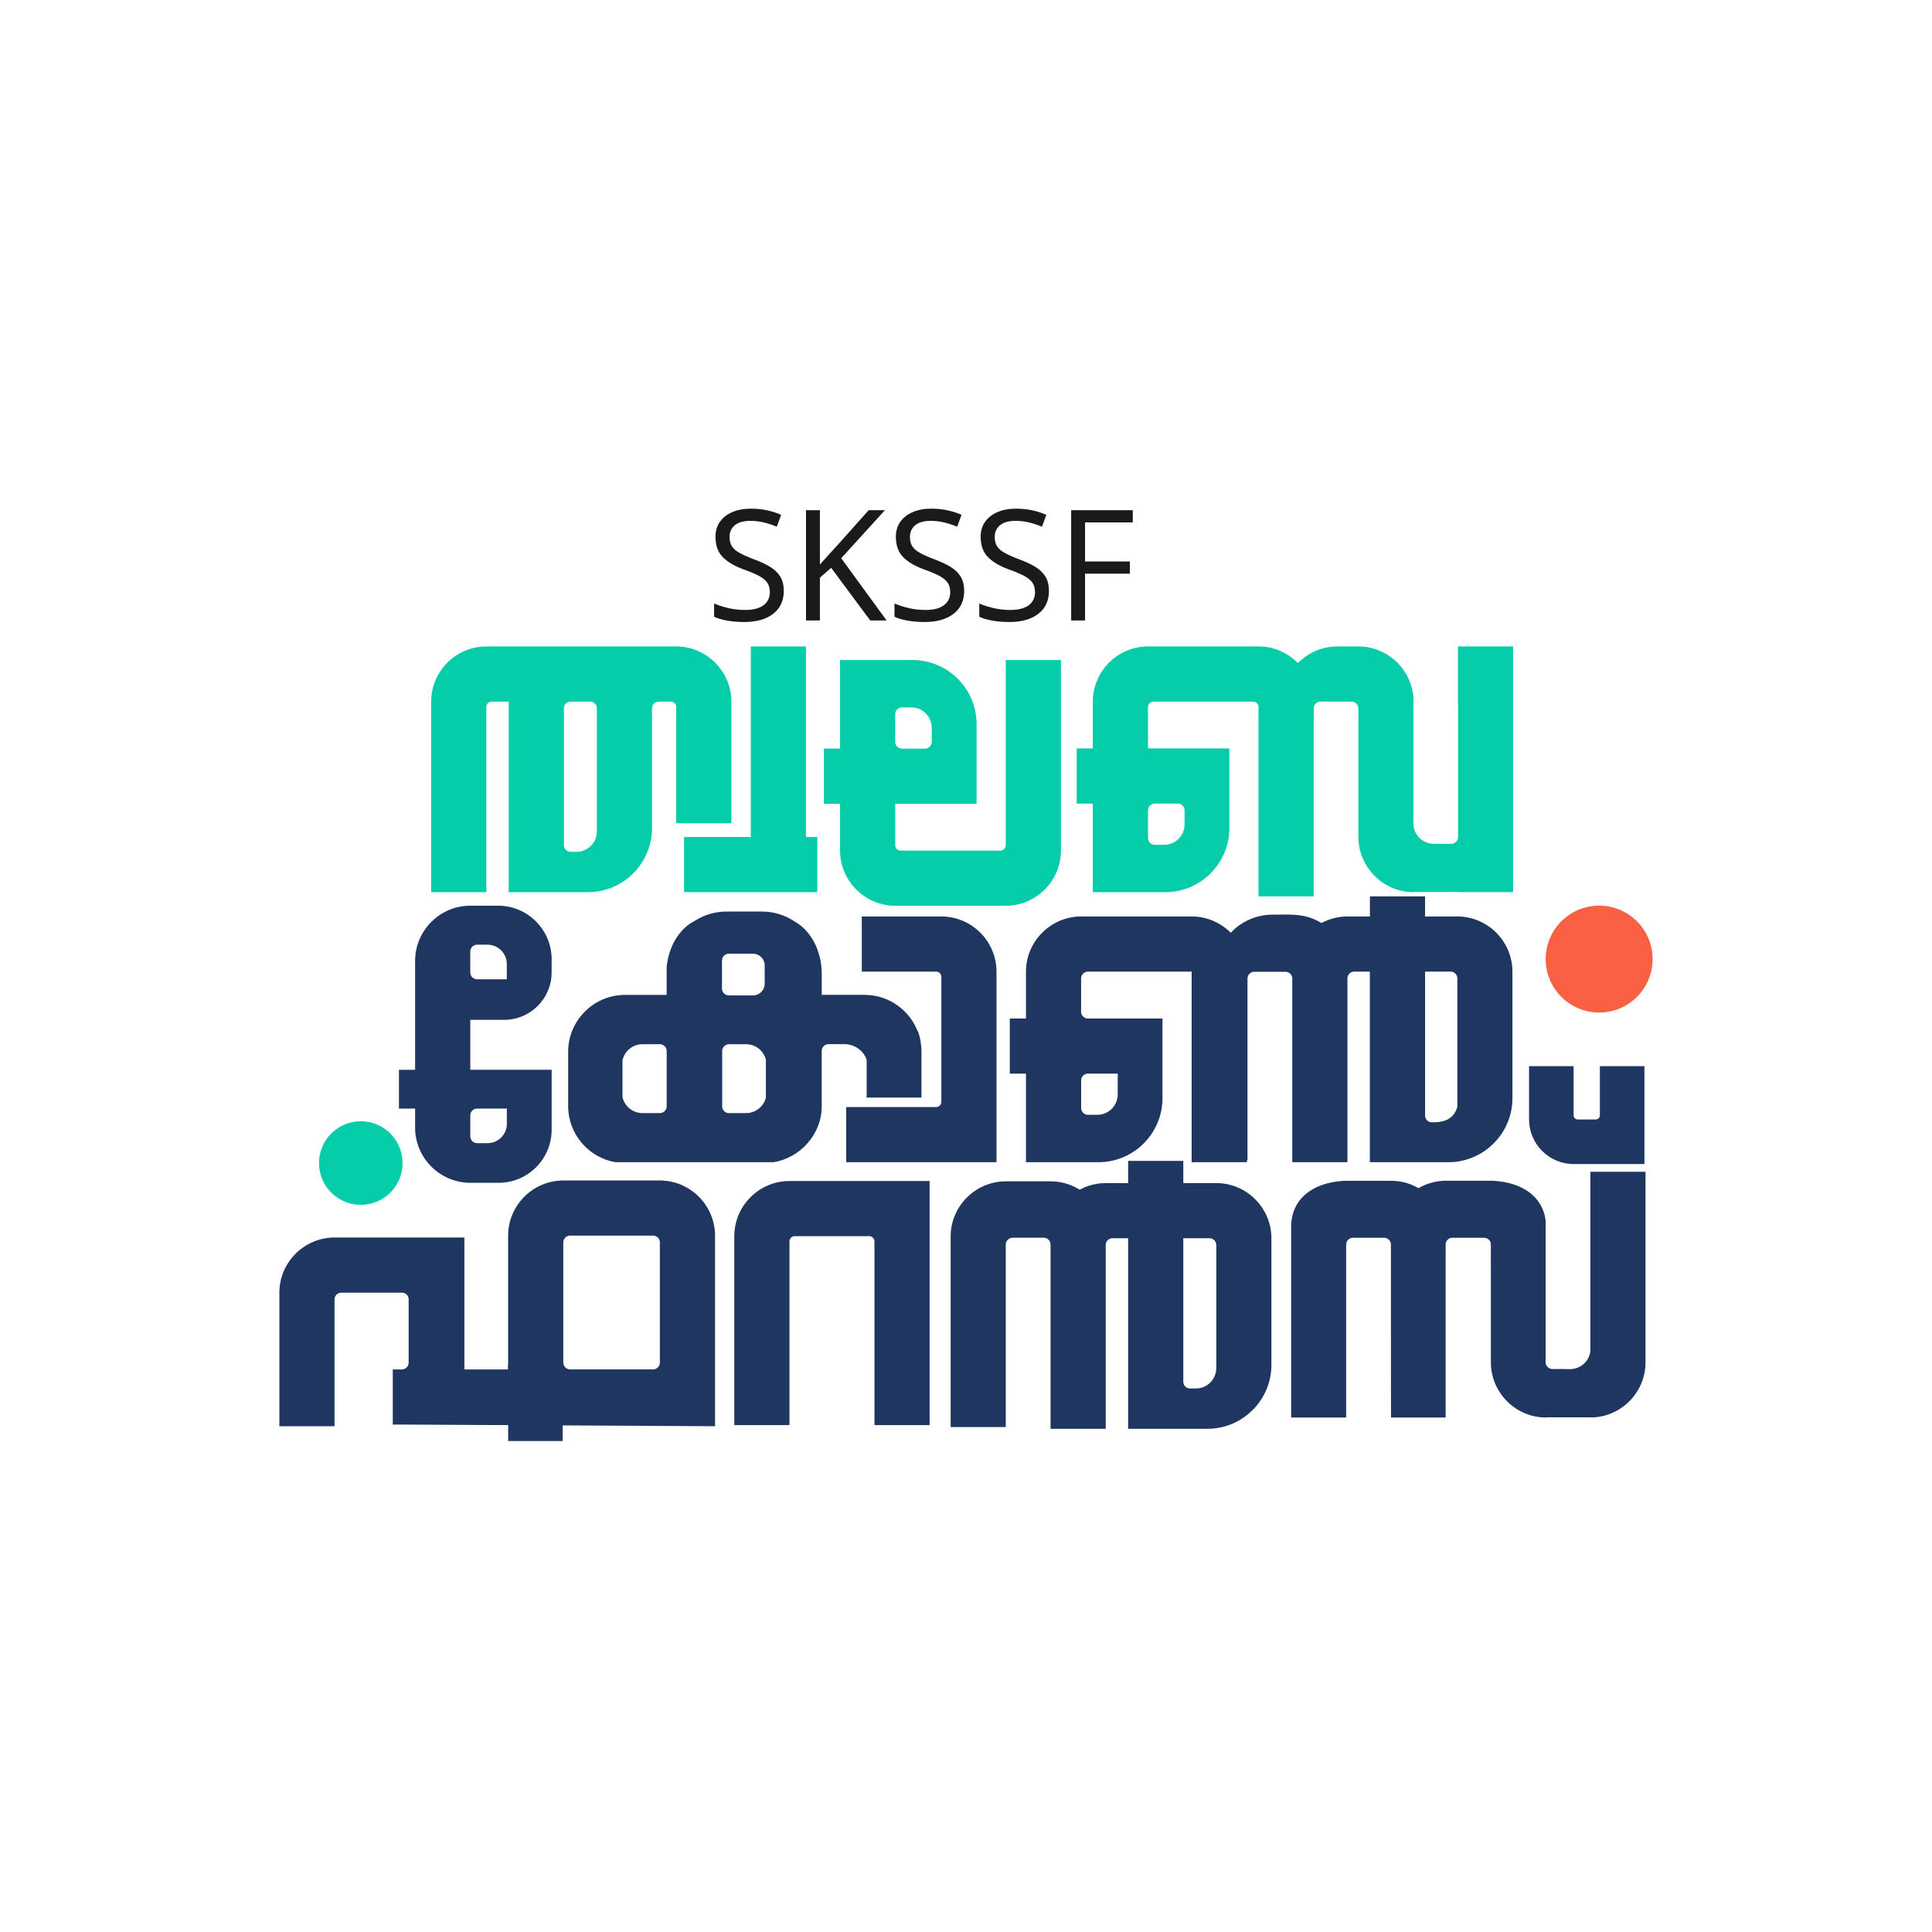
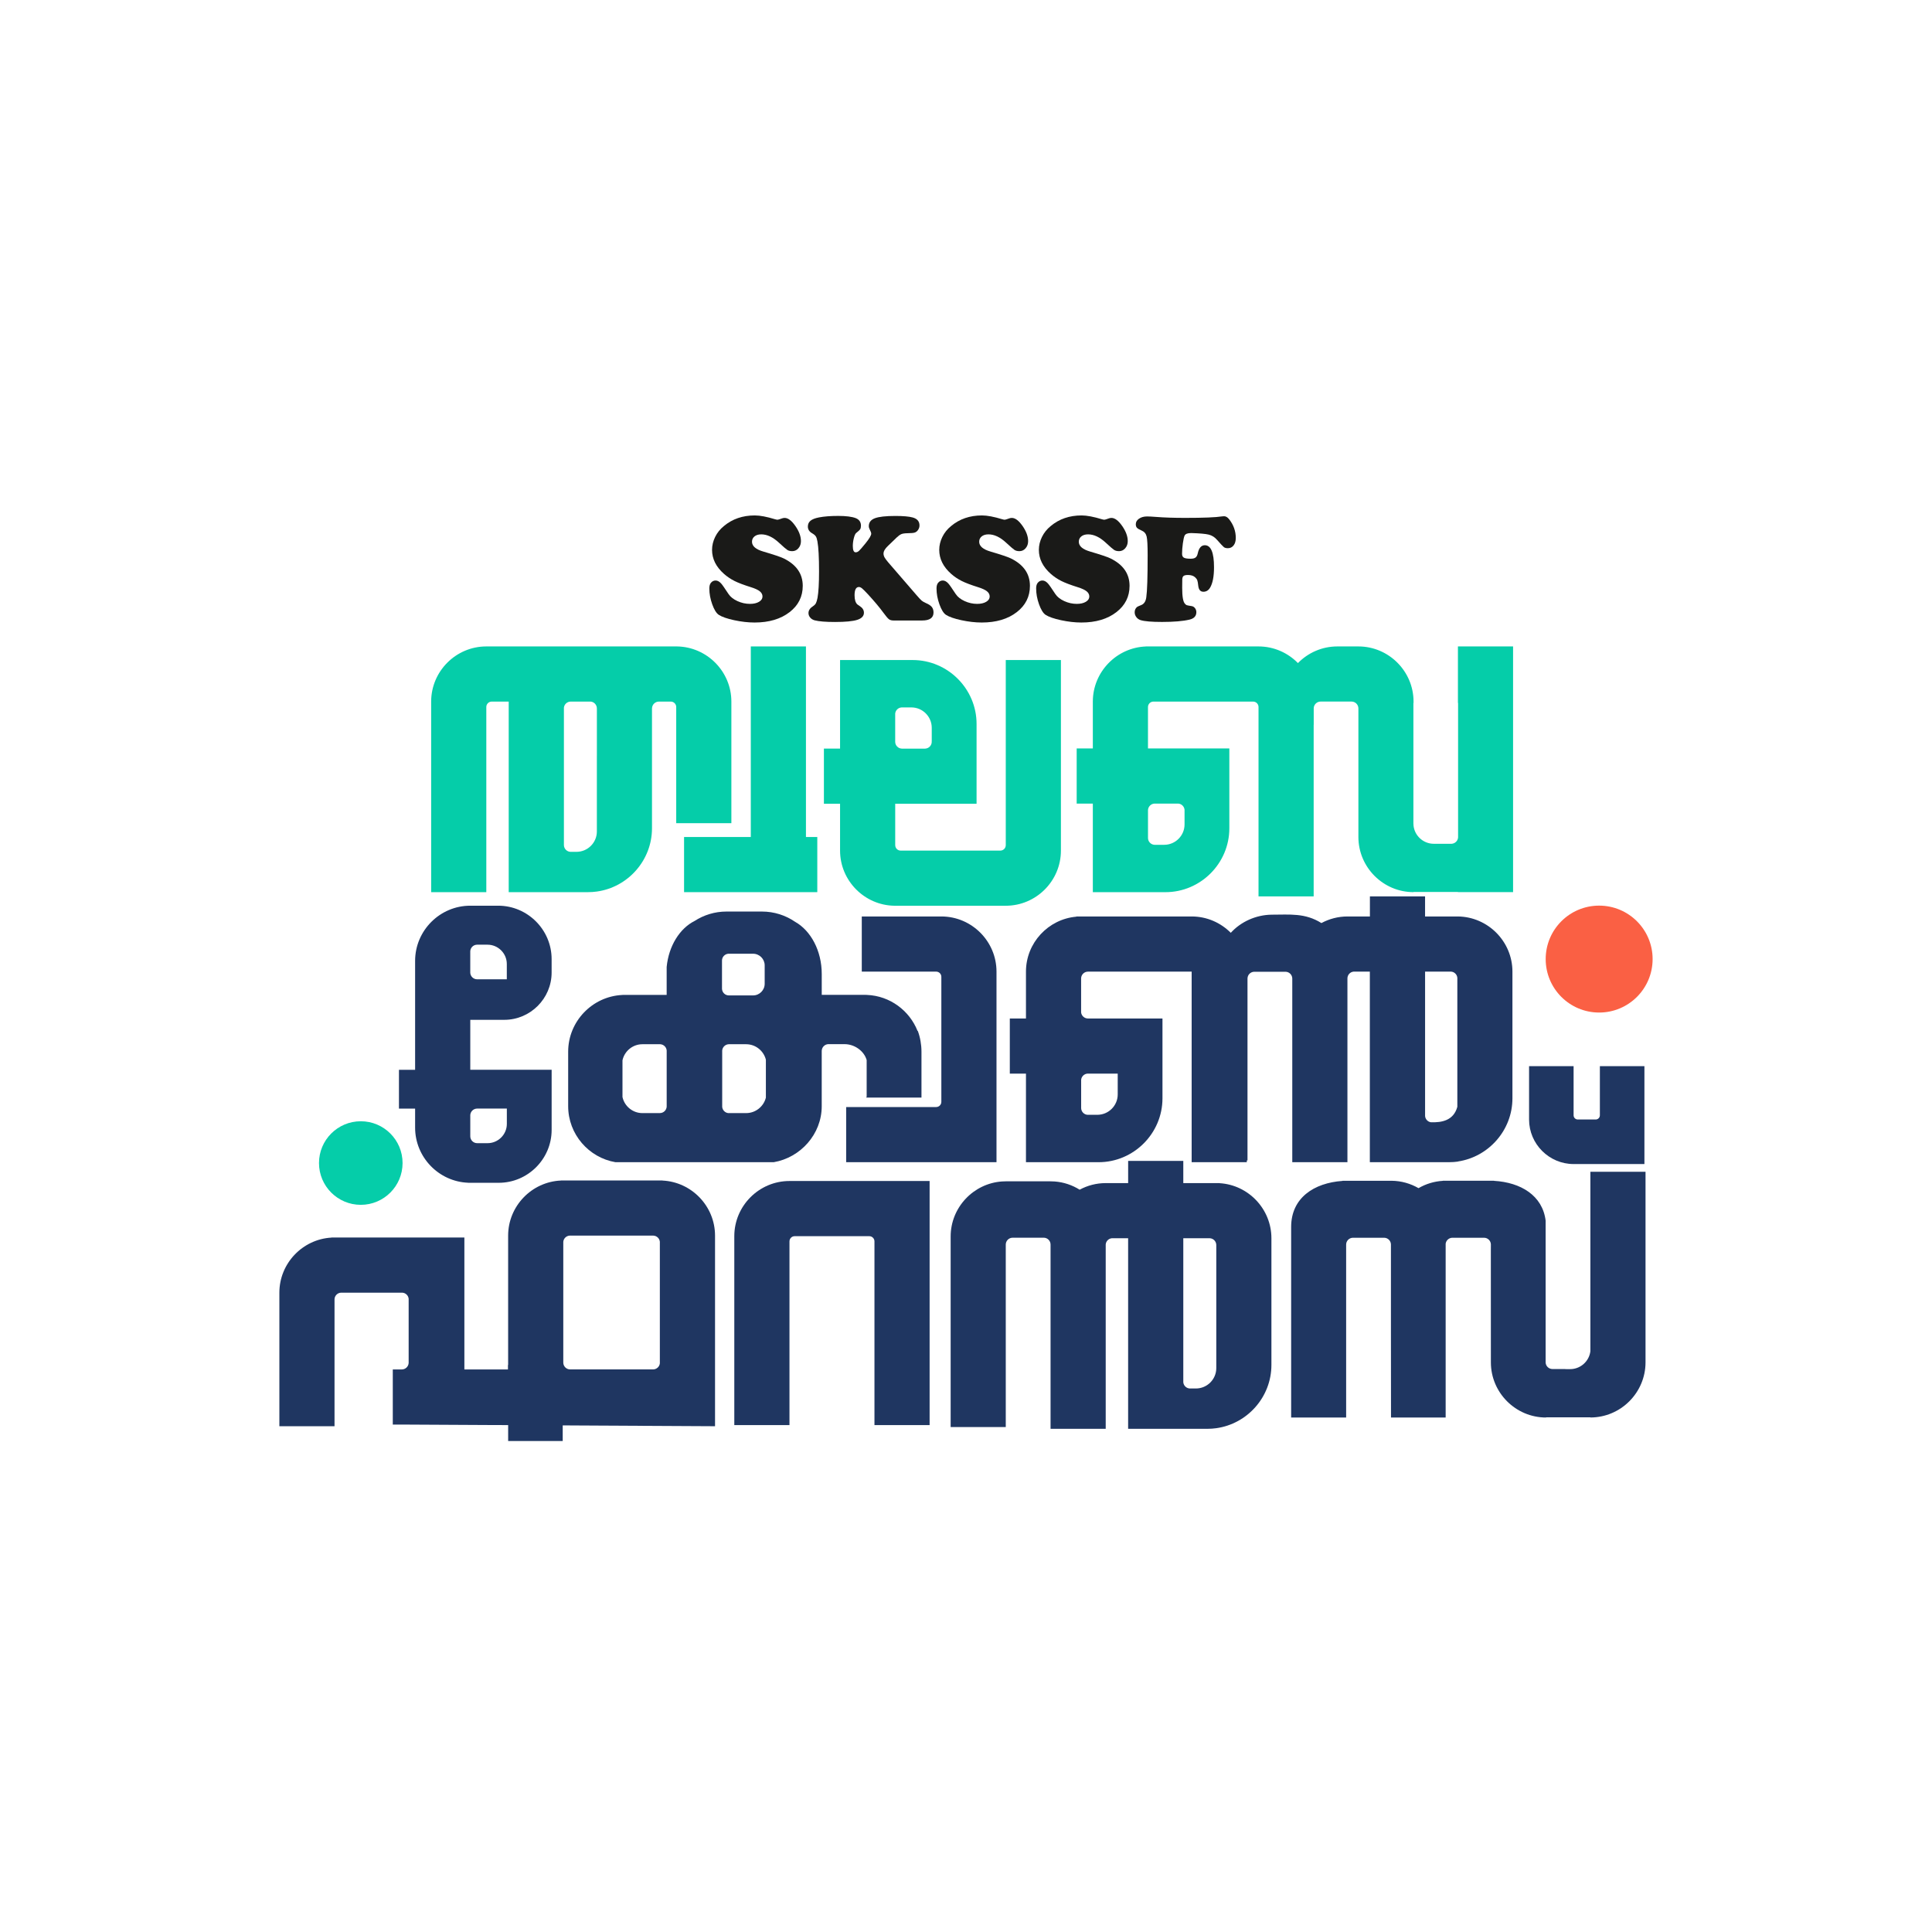
- <svg xmlns="http://www.w3.org/2000/svg" id="Layer_1" data-name="Layer 1" viewBox="0 0 1080 1080">
+ <svg xmlns="http://www.w3.org/2000/svg" id="Layer_1" version="1.1" viewBox="0 0 1080 1080">
  <defs>
    <style>
-       .cls-1 {
+       .st0 {
        fill: #fa6044;
      }

-       .cls-1, .cls-2, .cls-3 {
+       .st0, .st1, .st2 {
        fill-rule: evenodd;
      }

-       .cls-2 {
+       .st1 {
        fill: #05cda9;
      }

-       .cls-4 {
+       .st3 {
        fill: #1a1a18;
-         font-family: CooperBlack, 'Cooper Black';
-         font-size: 86.33px;
      }

-       .cls-3, .cls-5 {
+       .st4 {
+         isolation: isolate;
+       }
+ 
+       .st2, .st5 {
        fill: #1f3661;
      }
    </style>
  </defs>
-   <text class="cls-4" transform="translate(394.79 346.85)">
-     <tspan x="0" y="0">SKSSF </tspan>
-   </text>
-   <path class="cls-3" d="M232.05,619.71v10.64c0,16.56,13.23,30.18,29.65,30.81v.03h17.09c16.27,0,29.58-13.31,29.58-29.58v-33.6h-45.48v-27.92h19.02c14.55,0,26.45-11.9,26.45-26.45v-7.48c0-16.43-13.44-29.87-29.87-29.87h-15.6c-16.96,0-30.84,13.88-30.84,30.84v60.89h-9.03v21.71h9.03ZM266.73,639.04c-2.12,0-3.84-1.72-3.84-3.84v-11.87c.11-2.02,1.78-3.63,3.83-3.63h16.61v8.57c0,5.92-4.85,10.77-10.77,10.77h-9.67,3.84ZM262.88,543.75v-15.66s0,3.63,0,3.63c.11-2.02,1.78-3.63,3.83-3.63h5.83c5.92,0,10.77,4.85,10.77,10.77v8.57h-16.55s-.03,0-.05,0c-2.06,0-3.75-1.63-3.83-3.68Z" />
-   <path class="cls-3" d="M403.6,536.87c.05-1.98,1.6-3.58,3.55-3.73h13.81c3.57,0,6.5,2.92,6.5,6.5v10.31c0,3.57-2.92,6.5-6.5,6.5h-17.36,3.84c-2.09,0-3.78-1.67-3.84-3.74v-15.84ZM407.16,622.24c-1.84-.18-3.29-1.65-3.45-3.5v-31.5c.16-1.9,1.71-3.41,3.63-3.51h9.74c5.32,0,9.81,3.69,11.05,8.64v21.22c-1.24,4.95-5.73,8.64-11.05,8.64h-9.92ZM459.36,587.33c.09-1.93,1.62-3.49,3.53-3.64h9.27c5.51,0,10.88,3.79,12.31,8.89v20.66h-.19v.31h30.83v-25.65c0-3.94-.73-8.11-2.05-11.6h-.15c-4.5-11.38-15.42-19.6-28.23-20.13v-.02c-.31,0-.62-.01-.93-.01h-24.39v-11.7c0-12.99-6.14-24.22-14.87-29.13-5.3-3.63-11.7-5.75-18.57-5.75h-19.81c-6.56,0-12.69,1.94-17.85,5.28-8.3,4.16-14.45,13.96-15.59,25.69v15.62h-23.7c-.43,0-.85,0-1.27.03v.02c-16.7.88-30.09,14.81-30.09,31.71v30.46c0,15.66,11.49,28.77,26.45,31.31h88.44c14.97-2.54,26.85-15.65,26.85-31.31v-31.03ZM372.68,587.34v31.27c-.11,2.02-1.79,3.61-3.83,3.61-.02,0-.03,0-.05,0h0s-2.91.01-2.91.01h-6.79c-5.44,0-10.02-3.87-11.13-8.99v-20.52c1.11-5.12,5.69-8.99,11.13-8.99h9.99c1.94.12,3.49,1.67,3.6,3.61Z" />
-   <path class="cls-3" d="M481.74,543.14h41.57c1.61,0,2.91,1.3,2.91,2.91v69.88c0,1.61-1.3,2.91-2.91,2.91h-50.3v30.83h84.04v-106.53c0-16.96-13.87-30.83-30.83-30.83h-44.48v30.83Z" />
-   <path class="cls-3" d="M607.96,623.19c-1.95-.12-3.51-1.71-3.59-3.67v-15.92c.18-1.87,1.71-3.34,3.6-3.45h16.84v11.65c0,6.26-5.12,11.38-11.38,11.38h-5.46ZM799.88,627.35c-1.76-.26-3.13-1.73-3.25-3.53v-80.68h14.54c1.86.14,3.35,1.63,3.49,3.49v72.09c-2.11,7.74-8.81,8.83-14.78,8.63h-.04s.04,0,.04,0ZM796.62,512.31v-11.21h-30.83v11.21h-12.53c-5.26,0-10.23,1.34-14.58,3.69-9.17-5.75-17.67-4.69-27.86-4.69h0c-8.86.12-17.24,4.01-22.81,10.14-5.6-5.64-13.34-9.14-21.86-9.14h-64.48v.12c-15.71,1.37-28.15,14.66-28.15,30.71v26.2h-9.03v30.83h9.03v49.51h40.58c19.65,0,35.73-16.08,35.73-35.73v-44.61h-45.48,3.81c-1.96,0-3.58-1.48-3.81-3.38v-19.14c.09-2.04,1.77-3.67,3.83-3.67h57.96v106.53h30.83v-1h.39v-101.7c.04-2.05,1.67-3.7,3.71-3.76h17.61c2.02.06,3.64,1.68,3.71,3.69v102.77h30.83v-103.49.74c0-1.98,1.52-3.61,3.46-3.79h3.17s5.9,0,5.9,0v106.53h44.37c1.66,0,3.3-.11,4.9-.34v-.06c17.16-2.58,30.44-17.48,30.44-35.33v-70.8c0-16.83-13.66-30.61-30.44-30.83h0s-.25,0-.25,0h-18.19Z" />
-   <path class="cls-3" d="M368.88,761.94c-.13,2-1.8,3.57-3.83,3.57-.02,0-.03,0-.05,0h0s-46.4,0-46.4,0c-2.06-.06-3.72-1.76-3.72-3.83v-67.46c.14-1.87,1.64-3.36,3.51-3.5h46.81c1.93.06,3.49,1.56,3.66,3.45v67.76ZM399.71,797.27v-106.53c0-16.47-13.09-30.03-29.38-30.8v-.04h-56.77v.03c-16.35.7-29.51,14.29-29.51,30.8v74.79h-24.46v-73.74h-29.63s-1.51,0-1.51,0h-43.17v.05c-16.16.9-29.11,14.41-29.11,30.78v74.66h30.83v-70.98c.06-2,1.68-3.62,3.68-3.68h34.15c1.89.08,3.43,1.55,3.61,3.42v35.83c-.09,2.04-1.77,3.67-3.83,3.67h-5.04v30.83h8.87l171.26.91Z" />
-   <path class="cls-3" d="M441.32,796.64v-102.7c0-1.61,1.3-2.91,2.91-2.91h41.69c1.61,0,2.91,1.3,2.91,2.91v102.7h30.83v-136.45h-78.35c-16.96,0-30.83,13.87-30.83,30.83v105.61h30.83Z" />
-   <path class="cls-3" d="M665.29,776.18c-1.99,0-3.63-1.52-3.82-3.47v-80.53h14.8c2.02.09,3.63,1.76,3.64,3.8v68.81c0,6.26-5.12,11.38-11.38,11.38h-7.05,3.82ZM661.47,661.36v-12.41h-30.83v12.41h-12.53c-5.26,0-10.23,1.34-14.58,3.69-4.12-2.58-8.89-4.22-14-4.6-.76-.06-1.52-.08-2.29-.08h-24.98c-.69,0-1.38.02-2.07.07-16,1.07-28.77,14.5-28.77,30.76v106.53h30.81v-102.07c.04-2.09,1.74-3.77,3.84-3.77.02,0,.03,0,.05,0h0s17.26-.01,17.26-.01h0s.03,0,.05,0c2.12,0,3.84,1.72,3.84,3.84,0,.13,0,.23,0,.35v102.65h30.83v-103.03c.13-1.86,1.6-3.34,3.45-3.51h9.08v106.53h44.37c1.66,0,3.3-.11,4.9-.34,17.36-2.41,30.83-17.4,30.83-35.39v-70.8c0-16.32-12.84-29.78-28.92-30.77v-.06h-20.34Z" />
-   <path class="cls-3" d="M889.03,792.27v.11c16.96,0,30.83-13.87,30.83-30.83v-106.53h-30.83v100.34c-.61,4.93-4.4,8.9-9.24,9.8-.33.06-.67.11-1.01.14h0s0,0,0,0c-.34.03-.69.05-1.04.05h-2.2c-.35,0-.7-.02-1.04-.05h-6.69c-2.02-.02-3.66-1.59-3.79-3.58v-79.38c-1.73-14.06-13.91-21.38-28.85-22.24v-.05h-28.6v.05c-4.93.28-9.56,1.74-13.61,4.09-4.43-2.57-9.56-4.07-15.01-4.13h0s-.37,0-.37,0h-27.13v.08c-15.97,1.11-28.69,9.5-28.69,25.74v106.53h30.74v-96.66c0-2.09,1.66-3.78,3.74-3.84h17.59c2.02.06,3.65,1.69,3.71,3.71v45.84l.04,50.95h30.55v-97.16c.24-1.84,1.79-3.28,3.68-3.34h17.89c2.01.06,3.63,1.67,3.71,3.67l-.02,3.55s.02,57.22.02,62.44c0,16.96,13.87,30.83,30.83,30.83v-.11h24.81Z" />
-   <path class="cls-3" d="M879.65,595.99v27.47c0,1.3,1.05,2.35,2.35,2.35h9.99c1.3,0,2.35-1.05,2.35-2.35v-27.47h24.9v54.72h-39.58c-13.69,0-24.9-11.2-24.9-24.89v-29.82h24.9Z" />
-   <path class="cls-2" d="M520.85,414.65c0,2.07-1.64,3.76-3.7,3.83h-13.03c-2.05-.07-3.7-1.76-3.7-3.83v-15.76c.19-1.88,1.73-3.35,3.63-3.44h5.42c6.26,0,11.38,5.12,11.38,11.38v7.47h-.03c.01.12.02.23.02.35M500.43,472.46v-23.16h45.48v-44.61c0-19.65-16.08-35.73-35.73-35.73h-40.58v49.51h-9.03v30.83h9.03v26.19c0,16.79,13.6,30.55,30.33,30.83h0s.35,0,.35,0h61.95c16.96,0,30.83-13.87,30.83-30.83v-106.53h-30.83v103.49c0,1.68-1.36,3.04-3.04,3.04h-55.71c-1.68,0-3.04-1.36-3.04-3.04Z" />
-   <path class="cls-2" d="M815.08,468.06c-.1,1.81-1.46,3.29-3.22,3.57l-.44.05h-9.93c-.7,0-1.39-.06-2.06-.19-4.87-.9-8.68-4.92-9.25-9.89-.05-.43-.08-.86-.08-1.31v-67.35h.08v-.75c0-16.96-13.87-30.83-30.83-30.83h-11.77c-8.61,0-16.42,3.57-22.03,9.31-5.61-5.74-13.42-9.31-22.03-9.31h-62.98v.02c-16.41.63-29.64,14.25-29.64,30.81v26.2h-9.03v30.83h9.03v49.51h40.58c19.65,0,35.73-16.08,35.73-35.73v-44.61h-45.48v-23.16c0-1.68,1.36-3.04,3.04-3.04h55.71c1.68,0,3.04,1.36,3.04,3.04v105.87h30.83v-95.83h0s0,0,0,0h0s.03-.17.03-.17v-9.32c.13-2,1.79-3.59,3.83-3.6h17.4c2.07.05,3.74,1.75,3.74,3.83v71.87c0,16.96,13.87,30.83,30.83,30.83v-.11h24.81v.11h30.83v-137.37h-30.83v31.59h.09v75.12ZM645.3,449.21h13.41c1.82.17,3.27,1.61,3.46,3.43v8.23c0,6.26-5.12,11.38-11.38,11.38h-5.46c-1.97-.12-3.54-1.74-3.59-3.73v-15.73c.12-1.91,1.65-3.45,3.57-3.58Z" />
-   <path class="cls-2" d="M364.49,395.8c.12-2.01,1.79-3.6,3.83-3.61h6.65c1.68,0,3.04,1.36,3.04,3.04v64.95h30.83v-67.99c0-16.83-13.66-30.61-30.44-30.83h0s-.23,0-.23,0h-44.13s0,0,0,0h-62.19c-16.96,0-30.83,13.87-30.83,30.83v106.53h30.83v-106.53,3.04c0-1.68,1.36-3.04,3.04-3.04h9.48v106.53h44.37c1.66,0,3.29-.11,4.9-.34,17.36-2.4,30.83-17.4,30.83-35.39v-67.19ZM333.65,422.41v42.39c0,6.26-5.12,11.38-11.38,11.38h-3.42c-1.99-.11-3.57-1.73-3.62-3.73v-76.88c.22-1.91,1.84-3.38,3.81-3.38h11.21c1.91.22,3.4,1.84,3.4,3.81,0,.12,0,.24-.02.35h.03v26.05Z" />
-   <path class="cls-2" d="M450.53,361.36h-30.83v106.53h-37.3v30.83h74.47v-30.83h-6.34v-106.53Z" />
-   <path class="cls-1" d="M893.93,506.25c16.51,0,29.89,13.38,29.89,29.88s-13.38,29.89-29.89,29.89-29.88-13.38-29.88-29.89,13.38-29.88,29.88-29.88" />
-   <path class="cls-2" d="M201.68,626.79c12.9,0,23.36,10.46,23.36,23.36s-10.46,23.36-23.36,23.36-23.36-10.46-23.36-23.36,10.46-23.36,23.36-23.36" />
-   <rect class="cls-5" x="284.06" y="763.01" width="30.5" height="42.53" />
+   <g class="st4">
+     <path class="st3" d="M421.94,288.13c2.89,0,6.69.72,11.38,2.15.56.17,1.01.25,1.35.25.28,0,1.12-.25,2.53-.76.45-.17.93-.25,1.43-.25,1.88,0,3.87,1.49,5.96,4.47,2.09,2.98,3.14,5.82,3.14,8.51,0,1.57-.47,2.9-1.41,3.98-.94,1.08-2.09,1.62-3.44,1.62-1.12,0-2.04-.22-2.74-.67-.7-.45-2.25-1.78-4.64-4-3.37-3.15-6.69-4.72-9.95-4.72-1.57,0-2.83.38-3.77,1.14-.94.76-1.41,1.76-1.41,2.99,0,2.44,2.15,4.29,6.45,5.52,5.82,1.71,9.54,2.97,11.17,3.75,7.17,3.49,10.75,8.61,10.75,15.39,0,5.99-2.44,10.88-7.33,14.67-5,3.88-11.54,5.82-19.6,5.82-3.6,0-7.39-.43-11.38-1.29-3.99-.86-6.87-1.86-8.64-3.01-1.35-.9-2.56-2.86-3.65-5.88-1.08-3.02-1.62-5.96-1.62-8.83,0-1.38.28-2.42.84-3.12.7-.9,1.59-1.35,2.66-1.35s2.09.55,3.08,1.64c.59.62,1.98,2.6,4.17,5.94,1.04,1.57,2.69,2.88,4.95,3.92s4.6,1.56,7.02,1.56c2.08,0,3.77-.39,5.06-1.16,1.29-.77,1.94-1.76,1.94-2.97,0-1.12-.51-2.09-1.52-2.91-1.01-.81-2.66-1.57-4.93-2.28-4.02-1.26-7.08-2.42-9.19-3.48-2.11-1.05-4.08-2.38-5.9-3.98-4.44-3.93-6.66-8.4-6.66-13.4,0-2.47.58-4.88,1.73-7.23,1.15-2.35,2.78-4.38,4.89-6.09,4.72-3.96,10.48-5.94,17.28-5.94Z" />
+     <path class="st3" d="M500.89,300.82l-4.51,4.34c-1.66,1.57-2.49,3.01-2.49,4.3,0,.7.19,1.41.57,2.11.38.7,1.09,1.66,2.13,2.87l15.77,18.25c1.41,1.63,2.37,2.66,2.91,3.1.53.44,1.33.89,2.4,1.37,1.52.65,2.59,1.36,3.22,2.15.63.79.95,1.81.95,3.08,0,2.98-2.12,4.47-6.37,4.47h-15.98c-1.1,0-1.96-.24-2.59-.72-.63-.48-1.64-1.66-3.01-3.54-2.19-3.01-5.09-6.46-8.68-10.37-1.57-1.69-2.68-2.79-3.31-3.31-.63-.52-1.22-.78-1.75-.78-1.63,0-2.44,1.53-2.44,4.59,0,2.5.53,4.23,1.6,5.18.2.14.65.45,1.35.93,1.52.98,2.28,2.21,2.28,3.67,0,1.85-1.24,3.18-3.71,3.98-2.47.8-6.63,1.2-12.48,1.2-5.2,0-8.99-.31-11.38-.93-1.01-.28-1.83-.79-2.47-1.54-.63-.74-.95-1.58-.95-2.51,0-1.49.84-2.77,2.53-3.84.76-.51,1.3-1.06,1.62-1.67.32-.6.62-1.62.91-3.06.56-3.17.84-8.06.84-14.67,0-7.87-.3-13.45-.89-16.74-.23-1.35-.53-2.32-.93-2.91-.39-.59-1.08-1.17-2.07-1.73-1.57-.9-2.36-2.15-2.36-3.75,0-1.35.49-2.43,1.48-3.25.98-.81,2.56-1.43,4.72-1.85,2.87-.56,6.46-.84,10.79-.84s7.69.42,9.82,1.26c1.91.79,2.87,2.19,2.87,4.22,0,.84-.15,1.5-.44,1.96-.3.46-1.06,1.19-2.3,2.17-.45.39-.86,1.33-1.24,2.82-.38,1.49-.57,2.95-.57,4.38,0,2.36.53,3.54,1.6,3.54.65,0,1.27-.28,1.88-.84.6-.56,1.82-1.97,3.65-4.22,2.11-2.61,3.16-4.4,3.16-5.35,0-.51-.27-1.26-.8-2.28-.37-.7-.55-1.35-.55-1.94,0-2.08,1.12-3.55,3.37-4.41,2.25-.86,6.08-1.29,11.51-1.29,4.33,0,7.53.28,9.61.84,2.56.7,3.84,2.19,3.84,4.47,0,.9-.27,1.74-.8,2.51-.53.77-1.19,1.27-1.98,1.5-.59.2-1.95.31-4.09.34-1.49.03-2.61.2-3.35.53s-1.71,1.05-2.89,2.17Z" />
+     <path class="st3" d="M548.94,288.13c2.89,0,6.69.72,11.38,2.15.56.17,1.01.25,1.35.25.28,0,1.12-.25,2.53-.76.45-.17.93-.25,1.43-.25,1.88,0,3.87,1.49,5.96,4.47,2.09,2.98,3.14,5.82,3.14,8.51,0,1.57-.47,2.9-1.41,3.98-.94,1.08-2.09,1.62-3.44,1.62-1.12,0-2.04-.22-2.74-.67s-2.25-1.78-4.64-4c-3.37-3.15-6.69-4.72-9.95-4.72-1.57,0-2.83.38-3.77,1.14-.94.76-1.41,1.76-1.41,2.99,0,2.44,2.15,4.29,6.45,5.52,5.82,1.71,9.54,2.97,11.17,3.75,7.17,3.49,10.75,8.61,10.75,15.39,0,5.99-2.45,10.88-7.33,14.67-5,3.88-11.54,5.82-19.6,5.82-3.6,0-7.39-.43-11.38-1.29-3.99-.86-6.87-1.86-8.64-3.01-1.35-.9-2.56-2.86-3.65-5.88-1.08-3.02-1.62-5.96-1.62-8.83,0-1.38.28-2.42.84-3.12.7-.9,1.59-1.35,2.66-1.35s2.09.55,3.08,1.64c.59.62,1.98,2.6,4.17,5.94,1.04,1.57,2.69,2.88,4.95,3.92s4.6,1.56,7.02,1.56c2.08,0,3.77-.39,5.06-1.16s1.94-1.76,1.94-2.97c0-1.12-.51-2.09-1.52-2.91-1.01-.81-2.66-1.57-4.93-2.28-4.02-1.26-7.08-2.42-9.19-3.48-2.11-1.05-4.08-2.38-5.9-3.98-4.44-3.93-6.66-8.4-6.66-13.4,0-2.47.58-4.88,1.73-7.23,1.15-2.35,2.78-4.38,4.89-6.09,4.72-3.96,10.48-5.94,17.28-5.94Z" />
+     <path class="st3" d="M604.63,288.13c2.89,0,6.69.72,11.38,2.15.56.17,1.01.25,1.35.25.28,0,1.12-.25,2.53-.76.45-.17.93-.25,1.43-.25,1.88,0,3.87,1.49,5.96,4.47,2.09,2.98,3.14,5.82,3.14,8.51,0,1.57-.47,2.9-1.41,3.98-.94,1.08-2.09,1.62-3.44,1.62-1.12,0-2.04-.22-2.74-.67s-2.25-1.78-4.64-4c-3.37-3.15-6.69-4.72-9.95-4.72-1.57,0-2.83.38-3.77,1.14-.94.76-1.41,1.76-1.41,2.99,0,2.44,2.15,4.29,6.45,5.52,5.82,1.71,9.54,2.97,11.17,3.75,7.17,3.49,10.75,8.61,10.75,15.39,0,5.99-2.45,10.88-7.33,14.67-5,3.88-11.54,5.82-19.6,5.82-3.6,0-7.39-.43-11.38-1.29-3.99-.86-6.87-1.86-8.64-3.01-1.35-.9-2.56-2.86-3.65-5.88-1.08-3.02-1.62-5.96-1.62-8.83,0-1.38.28-2.42.84-3.12.7-.9,1.59-1.35,2.66-1.35s2.09.55,3.08,1.64c.59.62,1.98,2.6,4.17,5.94,1.04,1.57,2.69,2.88,4.95,3.92,2.26,1.04,4.6,1.56,7.02,1.56,2.08,0,3.77-.39,5.06-1.16s1.94-1.76,1.94-2.97c0-1.12-.51-2.09-1.52-2.91-1.01-.81-2.66-1.57-4.93-2.28-4.02-1.26-7.08-2.42-9.19-3.48-2.11-1.05-4.08-2.38-5.9-3.98-4.44-3.93-6.66-8.4-6.66-13.4,0-2.47.58-4.88,1.73-7.23s2.78-4.38,4.89-6.09c4.72-3.96,10.48-5.94,17.28-5.94Z" />
+     <path class="st3" d="M665.75,297.99c-1.94,0-3.13.49-3.58,1.48-.34.73-.65,2.16-.95,4.3-.29,2.14-.44,4.08-.44,5.82,0,1.04.34,1.76,1.01,2.15.67.39,1.94.59,3.79.59,1.24,0,2.15-.22,2.74-.67.59-.45,1-1.21,1.22-2.28.65-3.06,1.97-4.59,3.96-4.59,3.43,0,5.14,4.1,5.14,12.31,0,5.2-.75,9.02-2.23,11.46-.9,1.49-2.14,2.23-3.71,2.23-1.66,0-2.61-1.11-2.87-3.33-.14-1.43-.32-2.44-.53-3.04-.21-.59-.61-1.15-1.2-1.69-.93-.87-2.28-1.31-4.05-1.31-1.26,0-2.12.22-2.57.67s-.65,1.31-.59,2.57c0,.23-.01,1.53-.04,3.92,0,4.86.51,7.83,1.52,8.89.34.42.68.7,1.03.82.35.13,1.27.3,2.76.53.73.11,1.35.49,1.85,1.14s.76,1.39.76,2.23c0,2.16-1.26,3.56-3.79,4.17-3.65.87-8.78,1.31-15.39,1.31-5.79,0-9.78-.34-11.97-1.01-.98-.31-1.79-.87-2.4-1.69-.62-.82-.93-1.71-.93-2.7,0-1.24.45-2.23,1.35-2.99.22-.17,1-.52,2.32-1.05,1.57-.62,2.51-2.05,2.82-4.3.51-3.46.76-11.34.76-23.65,0-5.31-.18-8.75-.55-10.33-.37-1.57-1.25-2.67-2.66-3.29s-2.33-1.16-2.76-1.62c-.44-.46-.65-1.13-.65-2,0-1.24.6-2.27,1.81-3.1,1.21-.83,2.7-1.24,4.47-1.24,1.12,0,2.77.08,4.93.25,4.58.37,10.06.55,16.44.55,10.2,0,17.07-.28,20.61-.84.48-.06.84-.08,1.1-.08.98,0,1.92.56,2.82,1.69,2.47,3.15,3.71,6.63,3.71,10.45,0,1.74-.41,3.13-1.22,4.17-.82,1.04-1.88,1.56-3.2,1.56-.98,0-1.73-.2-2.23-.59s-1.8-1.77-3.88-4.13c-1.26-1.46-2.79-2.42-4.57-2.87-1.79-.45-5.11-.74-9.97-.88Z" />
+   </g>
+   <path class="st2" d="M232.05,619.71v10.64c0,16.56,13.23,30.18,29.65,30.81v.03h17.09c16.27,0,29.58-13.31,29.58-29.58v-33.6h-45.48v-27.92h19.02c14.55,0,26.45-11.9,26.45-26.45v-7.48c0-16.43-13.44-29.87-29.87-29.87h-15.6c-16.96,0-30.84,13.88-30.84,30.84v60.89h-9.03v21.71h9.03v-.02ZM266.73,639.04c-2.12,0-3.84-1.72-3.84-3.84v-11.87c.11-2.02,1.78-3.63,3.83-3.63h16.61v8.57c0,5.92-4.85,10.77-10.77,10.77h-9.67,3.84ZM262.88,543.75v-15.66,3.63c.11-2.02,1.78-3.63,3.83-3.63h5.83c5.92,0,10.77,4.85,10.77,10.77v8.57h-16.6c-2.06,0-3.75-1.63-3.83-3.68h0Z" />
+   <path class="st2" d="M403.6,536.87c.05-1.98,1.6-3.58,3.55-3.73h13.81c3.57,0,6.5,2.92,6.5,6.5v10.31c0,3.57-2.92,6.5-6.5,6.5h-17.36,3.84c-2.09,0-3.78-1.67-3.84-3.74v-15.84h0ZM407.16,622.24c-1.84-.18-3.29-1.65-3.45-3.5v-31.5c.16-1.9,1.71-3.41,3.63-3.51h9.74c5.32,0,9.81,3.69,11.05,8.64v21.22c-1.24,4.95-5.73,8.64-11.05,8.64h-9.92,0ZM459.36,587.33c.09-1.93,1.62-3.49,3.53-3.64h9.27c5.51,0,10.88,3.79,12.31,8.89v20.66h-.19v.31h30.83v-25.65c0-3.94-.73-8.11-2.05-11.6h-.15c-4.5-11.38-15.42-19.6-28.23-20.13v-.02c-.31,0-.62-.01-.93-.01h-24.39v-11.7c0-12.99-6.14-24.22-14.87-29.13-5.3-3.63-11.7-5.75-18.57-5.75h-19.81c-6.56,0-12.69,1.94-17.85,5.28-8.3,4.16-14.45,13.96-15.59,25.69v15.62h-23.7c-.43,0-.85,0-1.27.03v.02c-16.7.88-30.09,14.81-30.09,31.71v30.46c0,15.66,11.49,28.77,26.45,31.31h88.44c14.97-2.54,26.85-15.65,26.85-31.31v-31.03h0ZM372.68,587.34v31.27c-.11,2.02-1.79,3.61-3.83,3.61h-2.96s-6.79.01-6.79.01c-5.44,0-10.02-3.87-11.13-8.99v-20.52c1.11-5.12,5.69-8.99,11.13-8.99h9.99c1.94.12,3.49,1.67,3.6,3.61h-.01Z" />
+   <path class="st2" d="M481.74,543.14h41.57c1.61,0,2.91,1.3,2.91,2.91v69.88c0,1.61-1.3,2.91-2.91,2.91h-50.3v30.83h84.04v-106.53c0-16.96-13.87-30.83-30.83-30.83h-44.48v30.83h0Z" />
+   <path class="st2" d="M607.96,623.19c-1.95-.12-3.51-1.71-3.59-3.67v-15.92c.18-1.87,1.71-3.34,3.6-3.45h16.84v11.65c0,6.26-5.12,11.38-11.38,11.38h-5.47ZM799.88,627.35c-1.76-.26-3.13-1.73-3.25-3.53v-80.68h14.54c1.86.14,3.35,1.63,3.49,3.49v72.09c-2.11,7.74-8.81,8.83-14.78,8.63h-.04.04ZM796.62,512.31v-11.21h-30.83v11.21h-12.53c-5.26,0-10.23,1.34-14.58,3.69-9.17-5.75-17.67-4.69-27.86-4.69h0c-8.86.12-17.24,4.01-22.81,10.14-5.6-5.64-13.34-9.14-21.86-9.14h-64.48v.12c-15.71,1.37-28.15,14.66-28.15,30.71v26.2h-9.03v30.83h9.03v49.51h40.58c19.65,0,35.73-16.08,35.73-35.73v-44.61h-45.48,3.81c-1.96,0-3.58-1.48-3.81-3.38v-19.14c.09-2.04,1.77-3.67,3.83-3.67h57.96v106.53h30.83v-1h.39v-101.7c.04-2.05,1.67-3.7,3.71-3.76h17.61c2.02.06,3.64,1.68,3.71,3.69v102.77h30.83v-103.49.74c0-1.98,1.52-3.61,3.46-3.79h9.07v106.53h44.37c1.66,0,3.3-.11,4.9-.34v-.06c17.16-2.58,30.44-17.48,30.44-35.33v-70.8c0-16.83-13.66-30.61-30.44-30.83h-18.44.04Z" />
+   <path class="st2" d="M368.88,761.94c-.13,2-1.8,3.57-3.83,3.57h-46.45c-2.06-.06-3.72-1.76-3.72-3.83v-67.46c.14-1.87,1.64-3.36,3.51-3.5h46.81c1.93.06,3.49,1.56,3.66,3.45v67.76h.02ZM399.71,797.27v-106.53c0-16.47-13.09-30.03-29.38-30.8v-.04h-56.77v.03c-16.35.7-29.51,14.29-29.51,30.8v74.79h-24.46v-73.74h-74.31v.05c-16.16.9-29.11,14.41-29.11,30.78v74.66h30.83v-70.98c.06-2,1.68-3.62,3.68-3.68h34.15c1.89.08,3.43,1.55,3.61,3.42v35.83c-.09,2.04-1.77,3.67-3.83,3.67h-5.04v30.83h8.87l171.26.91h.01Z" />
+   <path class="st2" d="M441.32,796.64v-102.7c0-1.61,1.3-2.91,2.91-2.91h41.69c1.61,0,2.91,1.3,2.91,2.91v102.7h30.83v-136.45h-78.35c-16.96,0-30.83,13.87-30.83,30.83v105.61h30.84Z" />
+   <path class="st2" d="M665.29,776.18c-1.99,0-3.63-1.52-3.82-3.47v-80.53h14.8c2.02.09,3.63,1.76,3.64,3.8v68.81c0,6.26-5.12,11.38-11.38,11.38h-7.05,3.82-.01ZM661.47,661.36v-12.41h-30.83v12.41h-12.53c-5.26,0-10.23,1.34-14.58,3.69-4.12-2.58-8.89-4.22-14-4.6-.76-.06-1.52-.08-2.29-.08h-24.98c-.69,0-1.38.02-2.07.07-16,1.07-28.77,14.5-28.77,30.76v106.53h30.81v-102.07c.04-2.09,1.74-3.77,3.84-3.77h17.31s.03-.01.05-.01c2.12,0,3.84,1.72,3.84,3.84v103h30.83v-103.03c.13-1.86,1.6-3.34,3.45-3.51h9.08v106.53h44.37c1.66,0,3.3-.11,4.9-.34,17.36-2.41,30.83-17.4,30.83-35.39v-70.8c0-16.32-12.84-29.78-28.92-30.77v-.06h-20.34Z" />
+   <path class="st2" d="M889.03,792.27v.11c16.96,0,30.83-13.87,30.83-30.83v-106.53h-30.83v100.34c-.61,4.93-4.4,8.9-9.24,9.8-.33.06-.67.11-1.01.14h0c-.34.03-.69.05-1.04.05h-2.2c-.35,0-.7-.02-1.04-.05h-6.69c-2.02-.02-3.66-1.59-3.79-3.58v-79.38c-1.73-14.06-13.91-21.38-28.85-22.24v-.05h-28.6v.05c-4.93.28-9.56,1.74-13.61,4.09-4.43-2.57-9.56-4.07-15.01-4.13h-27.5v.08c-15.97,1.11-28.69,9.5-28.69,25.74v106.53h30.74v-96.66c0-2.09,1.66-3.78,3.74-3.84h17.59c2.02.06,3.65,1.69,3.71,3.71v45.84l.04,50.95h30.55v-97.16c.24-1.84,1.79-3.28,3.68-3.34h17.89c2.01.06,3.63,1.67,3.71,3.67l-.02,3.55s.02,57.22.02,62.44c0,16.96,13.87,30.83,30.83,30.83v-.11h24.81l-.02-.02Z" />
+   <path class="st2" d="M879.65,595.99v27.47c0,1.3,1.05,2.35,2.35,2.35h9.99c1.3,0,2.35-1.05,2.35-2.35v-27.47h24.9v54.72h-39.58c-13.69,0-24.9-11.2-24.9-24.89v-29.82h24.9,0Z" />
+   <path class="st1" d="M520.85,414.65c0,2.07-1.64,3.76-3.7,3.83h-13.03c-2.05-.07-3.7-1.76-3.7-3.83v-15.76c.19-1.88,1.73-3.35,3.63-3.44h5.42c6.26,0,11.38,5.12,11.38,11.38v7.47h-.03c.01.12.02.23.02.35M500.43,472.46v-23.16h45.48v-44.61c0-19.65-16.08-35.73-35.73-35.73h-40.58v49.51h-9.03v30.83h9.03v26.19c0,16.79,13.6,30.55,30.33,30.83h62.3c16.96,0,30.83-13.87,30.83-30.83v-106.53h-30.83v103.49c0,1.68-1.36,3.04-3.04,3.04h-55.71c-1.68,0-3.04-1.36-3.04-3.04h-.01Z" />
+   <path class="st1" d="M815.08,468.06c-.1,1.81-1.46,3.29-3.22,3.57l-.44.05h-9.93c-.7,0-1.39-.06-2.06-.19-4.87-.9-8.68-4.92-9.25-9.89-.05-.43-.08-.86-.08-1.31v-67.35h.08v-.75c0-16.96-13.87-30.83-30.83-30.83h-11.77c-8.61,0-16.42,3.57-22.03,9.31-5.61-5.74-13.42-9.31-22.03-9.31h-62.98v.02c-16.41.63-29.64,14.25-29.64,30.81v26.2h-9.03v30.83h9.03v49.51h40.58c19.65,0,35.73-16.08,35.73-35.73v-44.61h-45.48v-23.16c0-1.68,1.36-3.04,3.04-3.04h55.71c1.68,0,3.04,1.36,3.04,3.04v105.87h30.83v-95.83h0l.03-.17v-9.32c.13-2,1.79-3.59,3.83-3.6h17.4c2.07.05,3.74,1.75,3.74,3.83v71.87c0,16.96,13.87,30.83,30.83,30.83v-.11h24.81v.11h30.83v-137.37h-30.83v31.59h.09v75.12h0ZM645.3,449.21h13.41c1.82.17,3.27,1.61,3.46,3.43v8.23c0,6.26-5.12,11.38-11.38,11.38h-5.46c-1.97-.12-3.54-1.74-3.59-3.73v-15.73c.12-1.91,1.65-3.45,3.57-3.58h0Z" />
+   <path class="st1" d="M364.49,395.8c.12-2.01,1.79-3.6,3.83-3.61h6.65c1.68,0,3.04,1.36,3.04,3.04v64.95h30.83v-67.99c0-16.83-13.66-30.61-30.44-30.83h-106.55c-16.96,0-30.83,13.87-30.83,30.83v106.53h30.83v-106.53,3.04c0-1.68,1.36-3.04,3.04-3.04h9.48v106.53h44.37c1.66,0,3.29-.11,4.9-.34,17.36-2.4,30.83-17.4,30.83-35.39v-67.19h.02ZM333.65,422.41v42.39c0,6.26-5.12,11.38-11.38,11.38h-3.42c-1.99-.11-3.57-1.73-3.62-3.73v-76.88c.22-1.91,1.84-3.38,3.81-3.38h11.21c1.91.22,3.4,1.84,3.4,3.81,0,.12,0,.24-.02.35h.03v26.05h0Z" />
+   <path class="st1" d="M450.53,361.36h-30.83v106.53h-37.3v30.83h74.47v-30.83h-6.34v-106.53h0Z" />
+   <path class="st0" d="M893.93,506.25c16.51,0,29.89,13.38,29.89,29.88s-13.38,29.89-29.89,29.89-29.88-13.38-29.88-29.89,13.38-29.88,29.88-29.88" />
+   <path class="st1" d="M201.68,626.79c12.9,0,23.36,10.46,23.36,23.36s-10.46,23.36-23.36,23.36-23.36-10.46-23.36-23.36,10.46-23.36,23.36-23.36" />
+   <rect class="st5" x="284.06" y="763.01" width="30.5" height="42.53" />
</svg>
